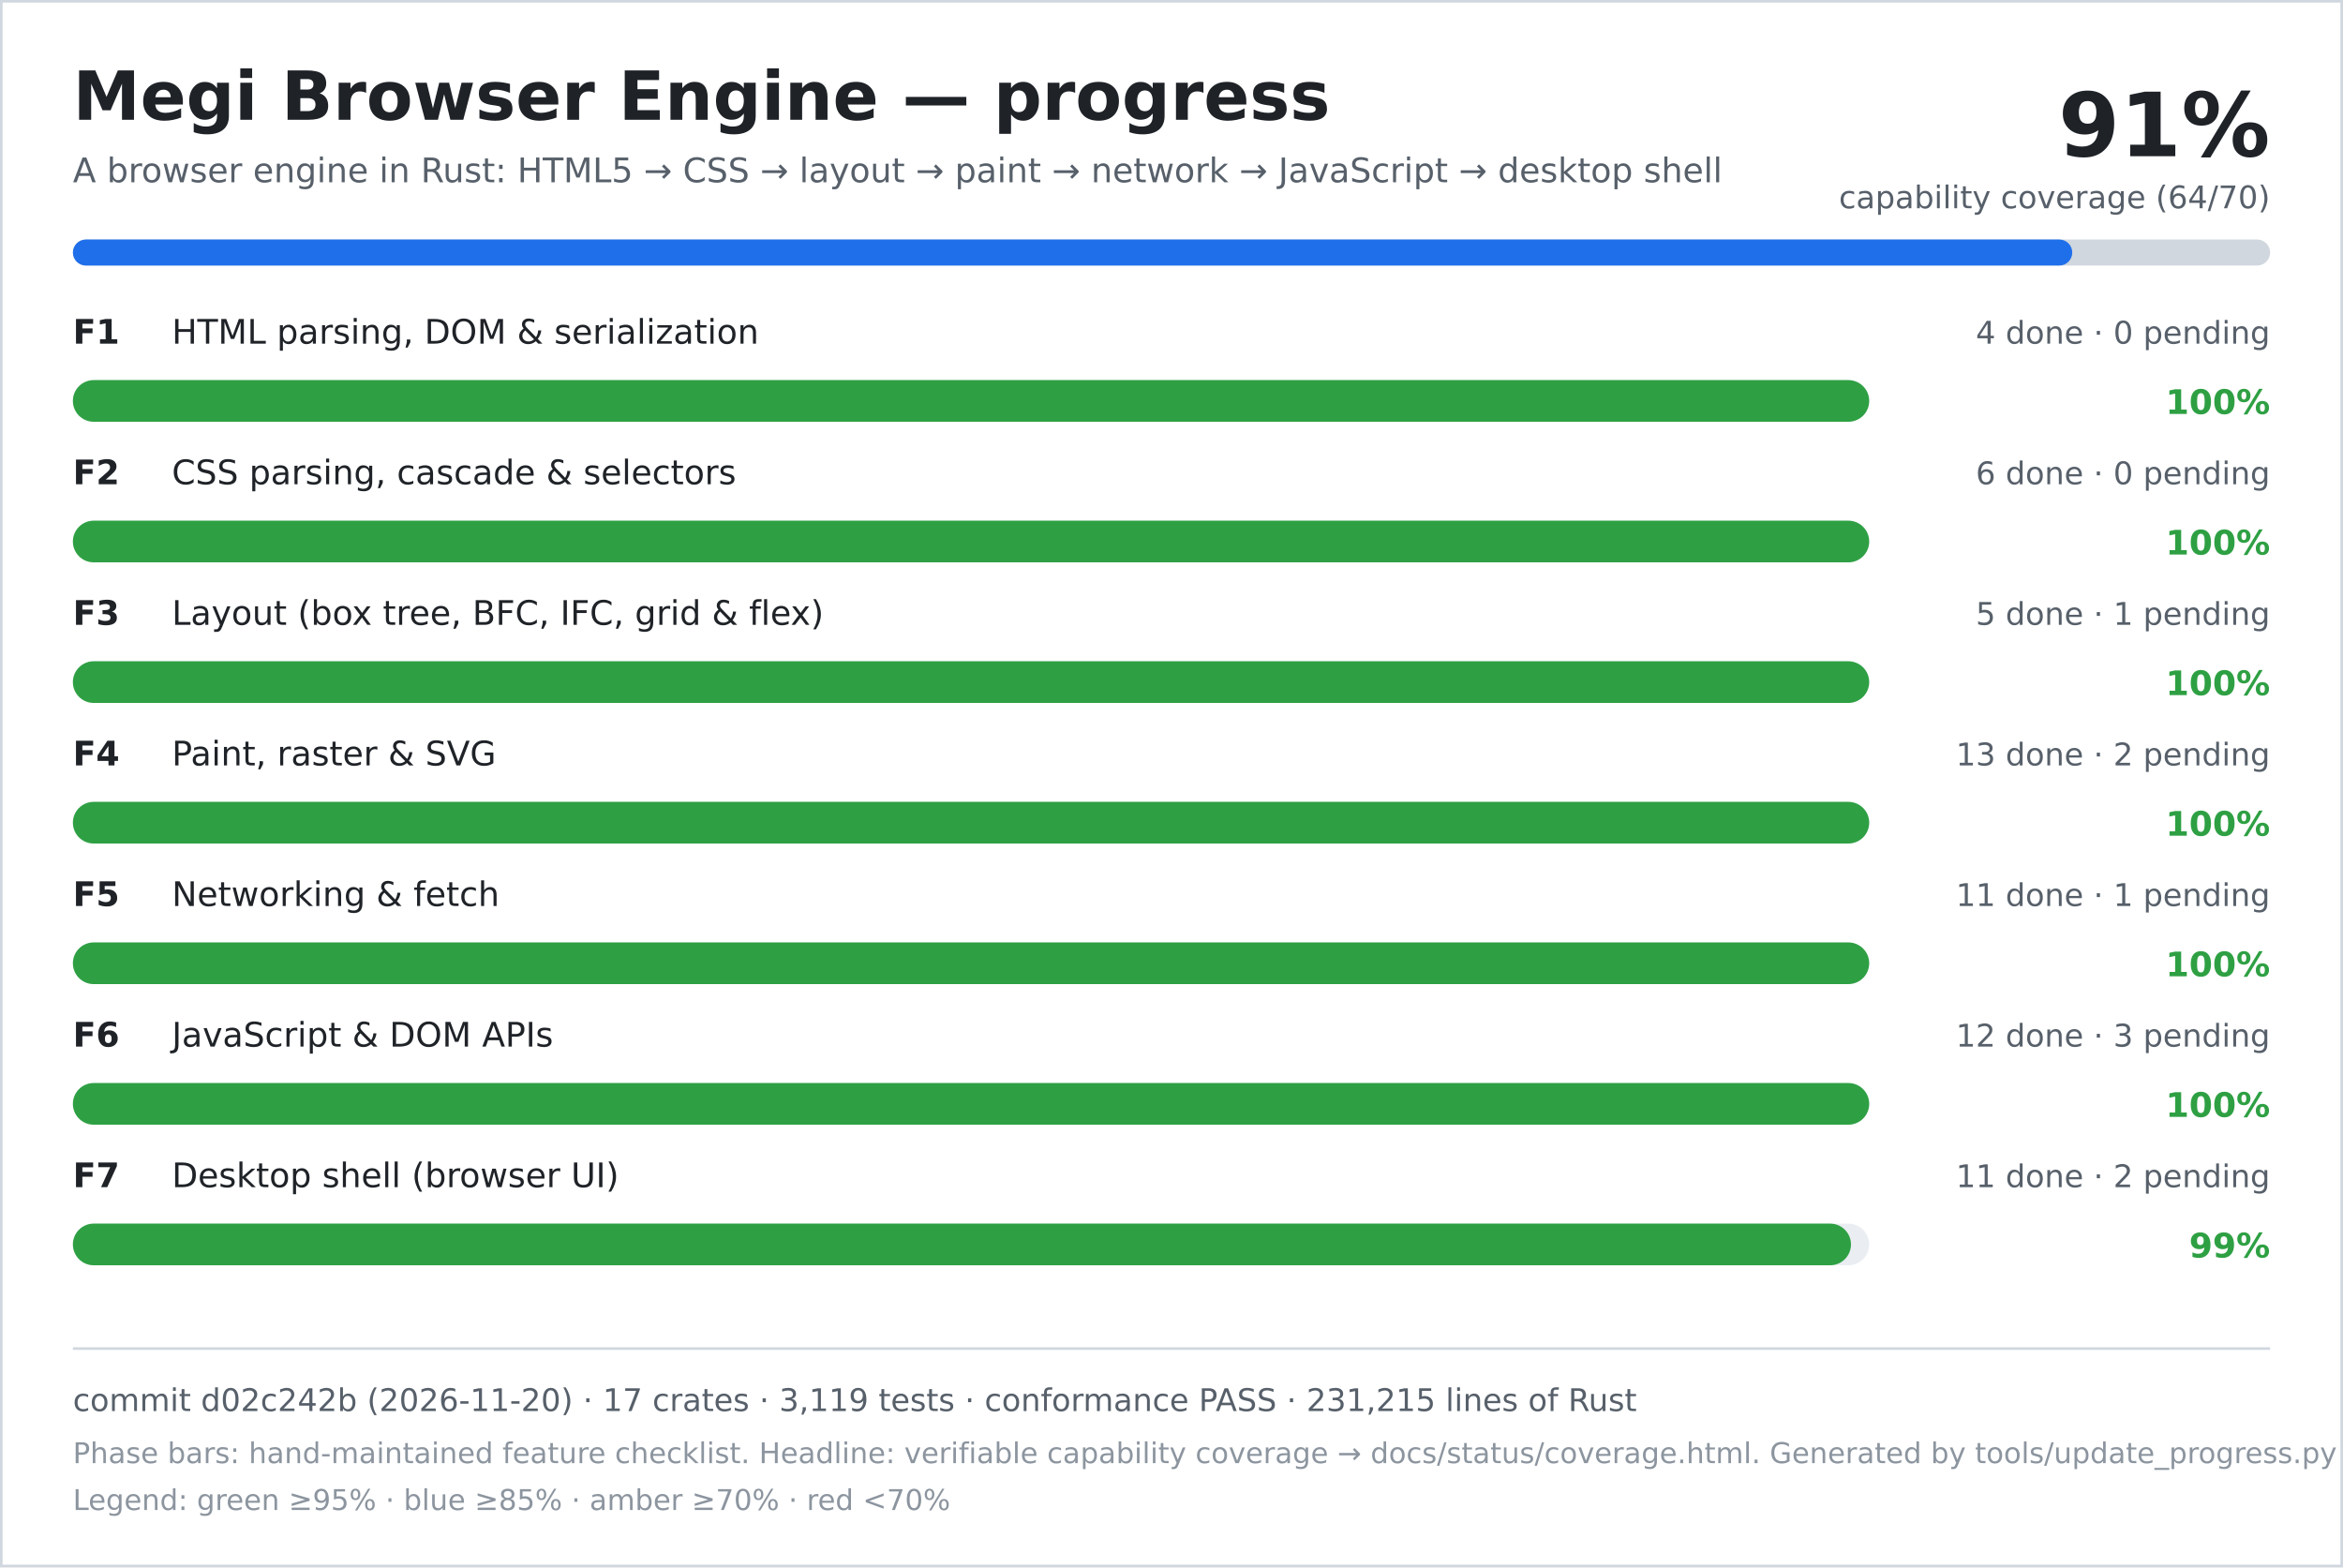
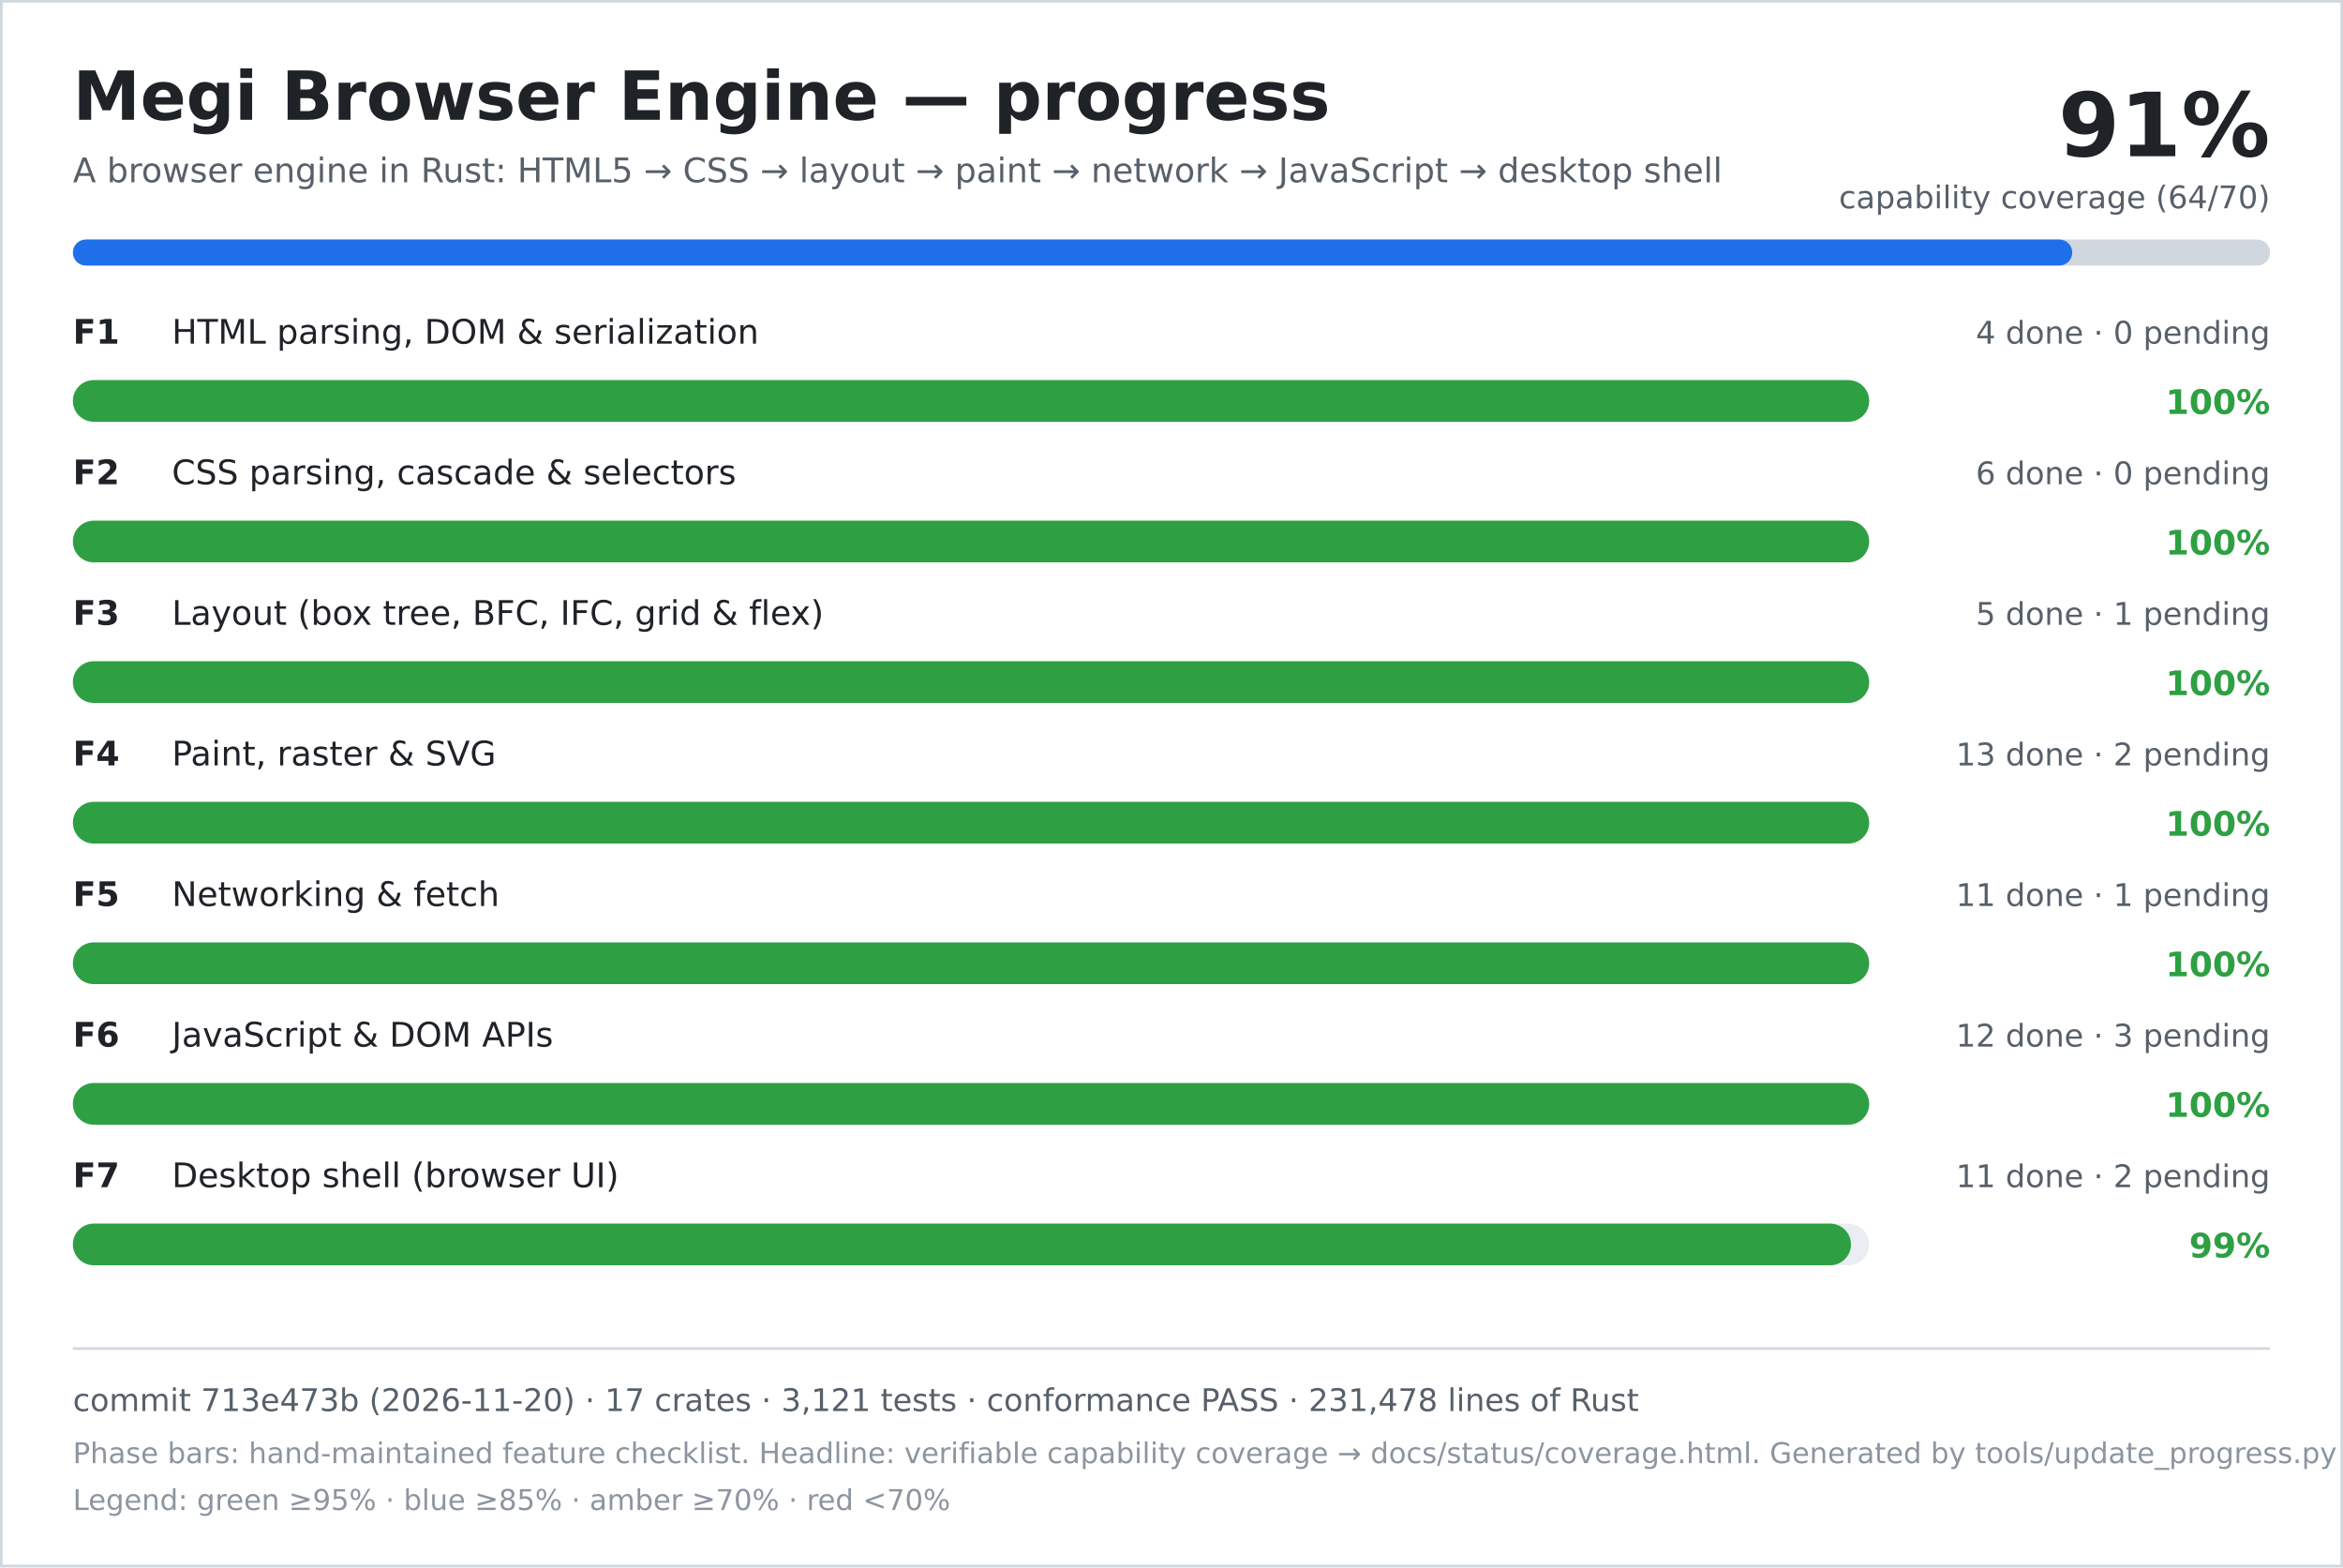
<svg xmlns="http://www.w3.org/2000/svg" width="900" height="602" viewBox="0 0 900 602" role="img" aria-labelledby="title desc">
  <rect width="900" height="602" fill="#ffffff" />
  <rect x="0.5" y="0.5" width="899" height="601" fill="none" stroke="#d0d7de" />
  <text x="28" y="46" font-family="DejaVu Sans, Verdana, sans-serif" font-size="26" font-weight="700" fill="#1f2328">Megi Browser Engine — progress</text>
  <text x="28" y="70" font-family="DejaVu Sans, Verdana, sans-serif" font-size="13" fill="#57606a">A browser engine in Rust: HTML5 → CSS → layout → paint → network → JavaScript → desktop shell</text>
  <text x="872" y="60" text-anchor="end" font-family="DejaVu Sans, Verdana, sans-serif" font-size="34" font-weight="700" fill="#1f2328">91%</text>
  <text x="872" y="80" text-anchor="end" font-family="DejaVu Sans, Verdana, sans-serif" font-size="12" fill="#57606a">capability coverage (64/70)</text>
  <rect x="28" y="92" width="844" height="10" rx="5" fill="#d0d7de" />
  <rect x="28" y="92" width="768" height="10" rx="5" fill="#1f6feb" />
  <text x="28" y="132" font-family="DejaVu Sans, Verdana, sans-serif" font-size="13" font-weight="700" fill="#1f2328">F1</text>
  <text x="66" y="132" font-family="DejaVu Sans, Verdana, sans-serif" font-size="13" fill="#1f2328">HTML parsing, DOM &amp; serialization</text>
  <text x="872" y="132" text-anchor="end" font-family="DejaVu Sans, Verdana, sans-serif" font-size="12" fill="#57606a">4 done · 0 pending</text>
  <rect x="28" y="146" width="690" height="16" rx="8" fill="#eaeef2" />
  <rect x="28" y="146" width="690" height="16" rx="8" fill="#2ea043" />
  <text x="872" y="159" text-anchor="end" font-family="DejaVu Sans, Verdana, sans-serif" font-size="13" font-weight="700" fill="#2ea043">100%</text>
  <text x="28" y="186" font-family="DejaVu Sans, Verdana, sans-serif" font-size="13" font-weight="700" fill="#1f2328">F2</text>
  <text x="66" y="186" font-family="DejaVu Sans, Verdana, sans-serif" font-size="13" fill="#1f2328">CSS parsing, cascade &amp; selectors</text>
  <text x="872" y="186" text-anchor="end" font-family="DejaVu Sans, Verdana, sans-serif" font-size="12" fill="#57606a">6 done · 0 pending</text>
  <rect x="28" y="200" width="690" height="16" rx="8" fill="#eaeef2" />
  <rect x="28" y="200" width="690" height="16" rx="8" fill="#2ea043" />
  <text x="872" y="213" text-anchor="end" font-family="DejaVu Sans, Verdana, sans-serif" font-size="13" font-weight="700" fill="#2ea043">100%</text>
  <text x="28" y="240" font-family="DejaVu Sans, Verdana, sans-serif" font-size="13" font-weight="700" fill="#1f2328">F3</text>
  <text x="66" y="240" font-family="DejaVu Sans, Verdana, sans-serif" font-size="13" fill="#1f2328">Layout (box tree, BFC, IFC, grid &amp; flex)</text>
  <text x="872" y="240" text-anchor="end" font-family="DejaVu Sans, Verdana, sans-serif" font-size="12" fill="#57606a">5 done · 1 pending</text>
  <rect x="28" y="254" width="690" height="16" rx="8" fill="#eaeef2" />
  <rect x="28" y="254" width="690" height="16" rx="8" fill="#2ea043" />
  <text x="872" y="267" text-anchor="end" font-family="DejaVu Sans, Verdana, sans-serif" font-size="13" font-weight="700" fill="#2ea043">100%</text>
  <text x="28" y="294" font-family="DejaVu Sans, Verdana, sans-serif" font-size="13" font-weight="700" fill="#1f2328">F4</text>
  <text x="66" y="294" font-family="DejaVu Sans, Verdana, sans-serif" font-size="13" fill="#1f2328">Paint, raster &amp; SVG</text>
  <text x="872" y="294" text-anchor="end" font-family="DejaVu Sans, Verdana, sans-serif" font-size="12" fill="#57606a">13 done · 2 pending</text>
  <rect x="28" y="308" width="690" height="16" rx="8" fill="#eaeef2" />
  <rect x="28" y="308" width="690" height="16" rx="8" fill="#2ea043" />
  <text x="872" y="321" text-anchor="end" font-family="DejaVu Sans, Verdana, sans-serif" font-size="13" font-weight="700" fill="#2ea043">100%</text>
  <text x="28" y="348" font-family="DejaVu Sans, Verdana, sans-serif" font-size="13" font-weight="700" fill="#1f2328">F5</text>
  <text x="66" y="348" font-family="DejaVu Sans, Verdana, sans-serif" font-size="13" fill="#1f2328">Networking &amp; fetch</text>
  <text x="872" y="348" text-anchor="end" font-family="DejaVu Sans, Verdana, sans-serif" font-size="12" fill="#57606a">11 done · 1 pending</text>
  <rect x="28" y="362" width="690" height="16" rx="8" fill="#eaeef2" />
  <rect x="28" y="362" width="690" height="16" rx="8" fill="#2ea043" />
  <text x="872" y="375" text-anchor="end" font-family="DejaVu Sans, Verdana, sans-serif" font-size="13" font-weight="700" fill="#2ea043">100%</text>
  <text x="28" y="402" font-family="DejaVu Sans, Verdana, sans-serif" font-size="13" font-weight="700" fill="#1f2328">F6</text>
  <text x="66" y="402" font-family="DejaVu Sans, Verdana, sans-serif" font-size="13" fill="#1f2328">JavaScript &amp; DOM APIs</text>
  <text x="872" y="402" text-anchor="end" font-family="DejaVu Sans, Verdana, sans-serif" font-size="12" fill="#57606a">12 done · 3 pending</text>
  <rect x="28" y="416" width="690" height="16" rx="8" fill="#eaeef2" />
  <rect x="28" y="416" width="690" height="16" rx="8" fill="#2ea043" />
  <text x="872" y="429" text-anchor="end" font-family="DejaVu Sans, Verdana, sans-serif" font-size="13" font-weight="700" fill="#2ea043">100%</text>
  <text x="28" y="456" font-family="DejaVu Sans, Verdana, sans-serif" font-size="13" font-weight="700" fill="#1f2328">F7</text>
  <text x="66" y="456" font-family="DejaVu Sans, Verdana, sans-serif" font-size="13" fill="#1f2328">Desktop shell (browser UI)</text>
  <text x="872" y="456" text-anchor="end" font-family="DejaVu Sans, Verdana, sans-serif" font-size="12" fill="#57606a">11 done · 2 pending</text>
  <rect x="28" y="470" width="690" height="16" rx="8" fill="#eaeef2" />
  <rect x="28" y="470" width="683" height="16" rx="8" fill="#2ea043" />
  <text x="872" y="483" text-anchor="end" font-family="DejaVu Sans, Verdana, sans-serif" font-size="13" font-weight="700" fill="#2ea043">99%</text>
  <line x1="28" y1="518" x2="872" y2="518" stroke="#d0d7de" />
-   <text x="28" y="542" font-family="DejaVu Sans, Verdana, sans-serif" font-size="12" fill="#57606a">commit d02c242b (2026-11-20) · 17 crates · 3,119 tests · conformance PASS · 231,215 lines of Rust</text>
+   <text x="28" y="542" font-family="DejaVu Sans, Verdana, sans-serif" font-size="12" fill="#57606a">commit 713e473b (2026-11-20) · 17 crates · 3,121 tests · conformance PASS · 231,478 lines of Rust</text>
  <text x="28" y="562" font-family="DejaVu Sans, Verdana, sans-serif" font-size="11" fill="#8c959f">Phase bars: hand-maintained feature checklist. Headline: verifiable capability coverage → docs/status/coverage.html. Generated by tools/update_progress.py — do not edit.</text>
  <text x="28" y="580" font-family="DejaVu Sans, Verdana, sans-serif" font-size="11" fill="#8c959f">Legend: green ≥95% · blue ≥85% · amber ≥70% · red &lt;70%</text>
</svg>
